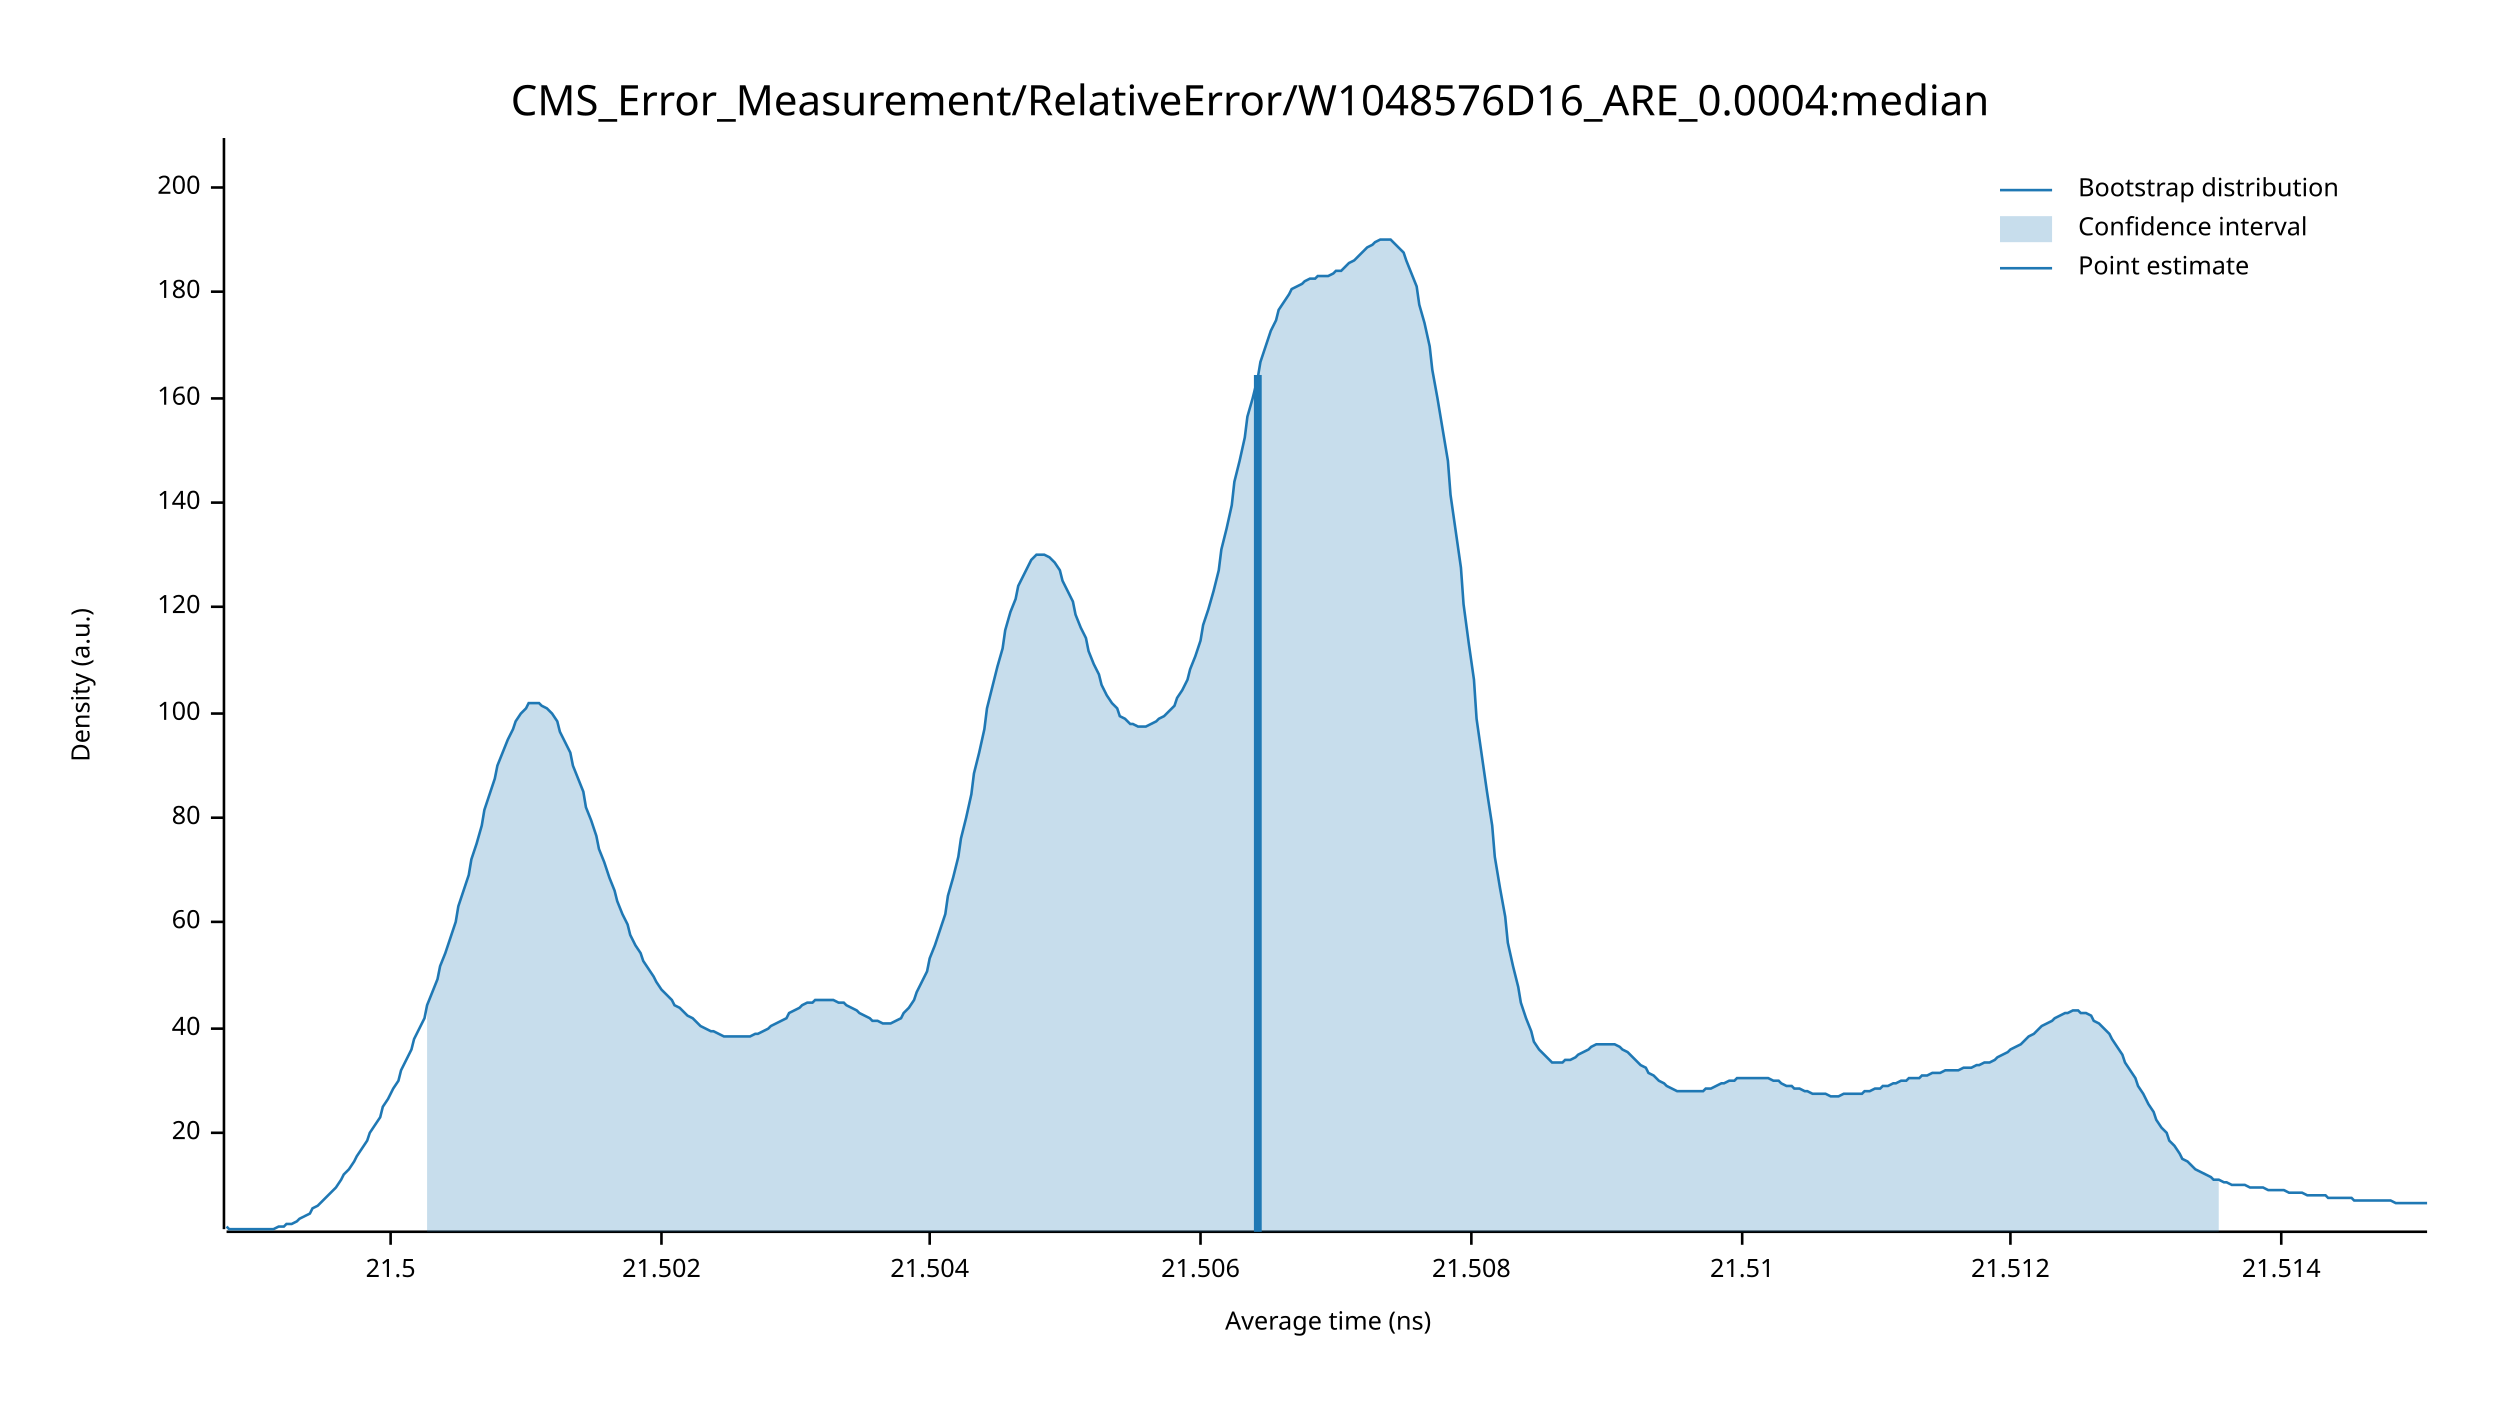
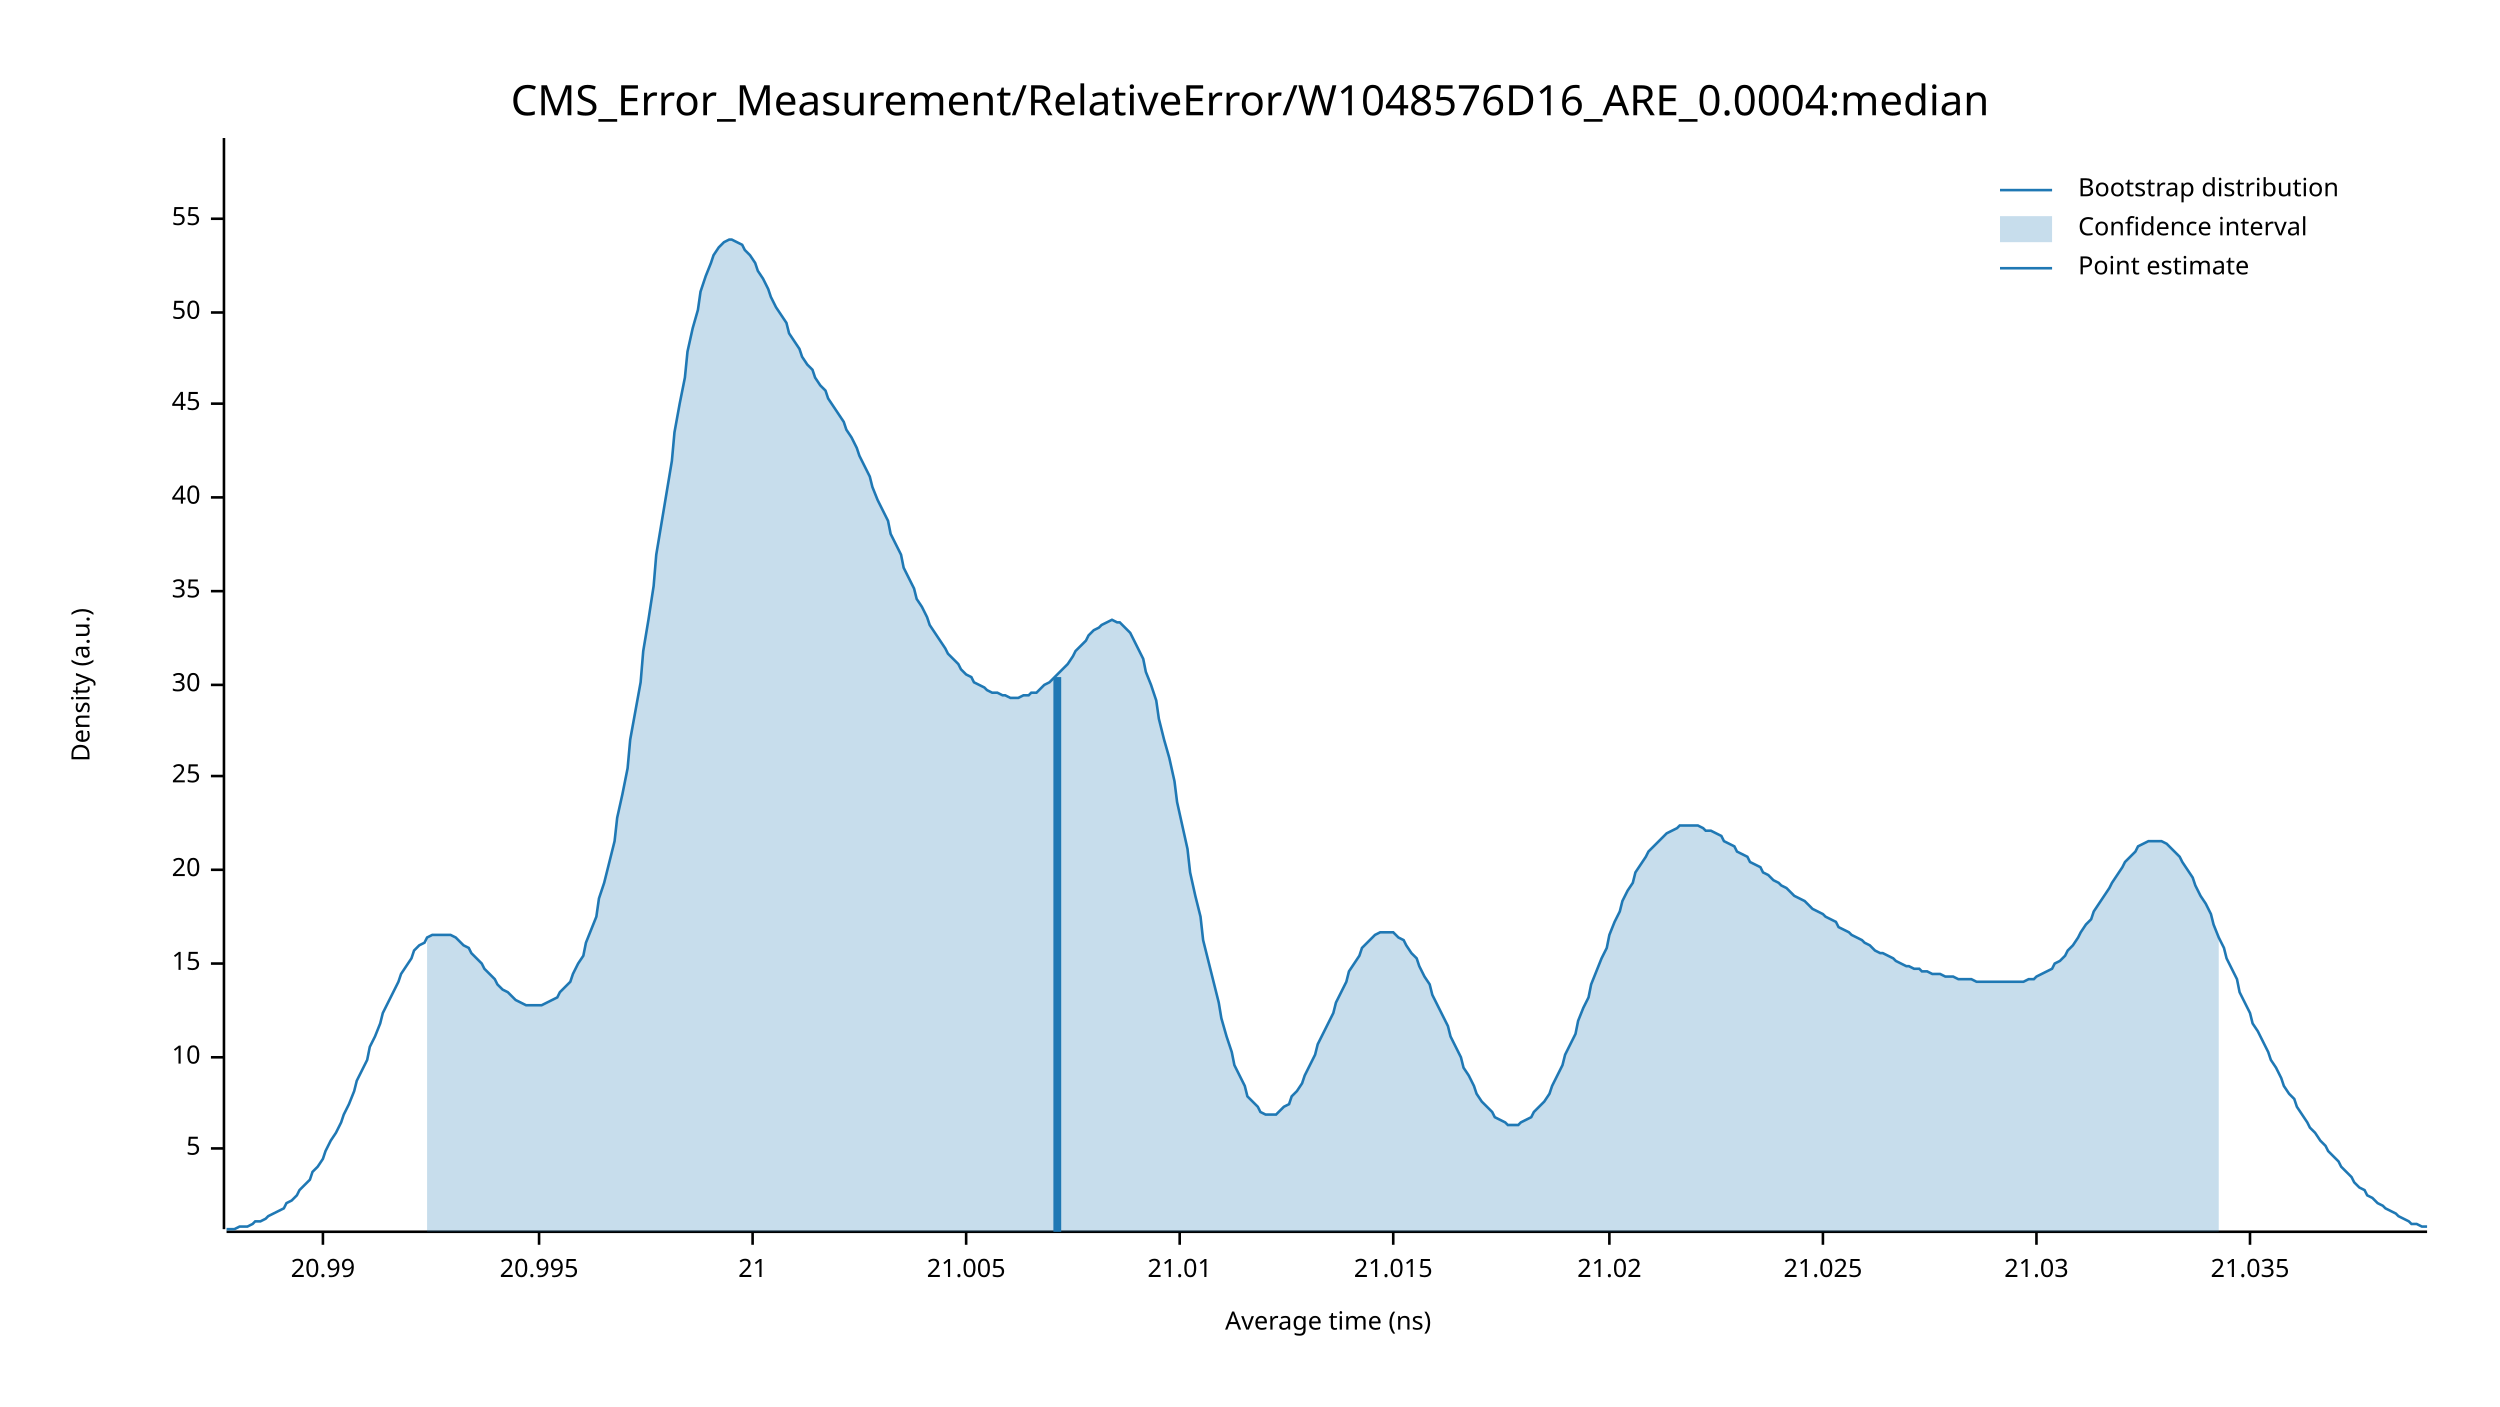
<svg xmlns="http://www.w3.org/2000/svg" width="960" height="540" viewBox="0 0 960 540">
  <text x="480" y="32" dy="0.76em" text-anchor="middle" font-family="sans-serif" font-size="16.129" opacity="1" fill="#000000">
CMS_Error_Measurement/RelativeError/W1048576D16_ARE_0.0004:median
</text>
  <text x="27" y="263" dy="0.76em" text-anchor="middle" font-family="sans-serif" font-size="9.677" opacity="1" fill="#000000" transform="rotate(270, 27, 263)">
Density (a.u.)
</text>
  <text x="510" y="513" dy="-0.5ex" text-anchor="middle" font-family="sans-serif" font-size="9.677" opacity="1" fill="#000000">
Average time (ns)
</text>
  <polyline fill="none" opacity="1" stroke="#000000" stroke-width="1" points="86,53 86,472 " />
-   <text x="77" y="435" dy="0.5ex" text-anchor="end" font-family="sans-serif" font-size="9.677" opacity="1" fill="#000000">
+   <text x="77" y="441" dy="0.5ex" text-anchor="end" font-family="sans-serif" font-size="9.677" opacity="1" fill="#000000">
+ 5
+ </text>
+   <polyline fill="none" opacity="1" stroke="#000000" stroke-width="1" points="81,441 86,441 " />
+   <text x="77" y="406" dy="0.5ex" text-anchor="end" font-family="sans-serif" font-size="9.677" opacity="1" fill="#000000">
+ 10
+ </text>
+   <polyline fill="none" opacity="1" stroke="#000000" stroke-width="1" points="81,406 86,406 " />
+   <text x="77" y="370" dy="0.5ex" text-anchor="end" font-family="sans-serif" font-size="9.677" opacity="1" fill="#000000">
+ 15
+ </text>
+   <polyline fill="none" opacity="1" stroke="#000000" stroke-width="1" points="81,370 86,370 " />
+   <text x="77" y="334" dy="0.5ex" text-anchor="end" font-family="sans-serif" font-size="9.677" opacity="1" fill="#000000">
20
</text>
-   <polyline fill="none" opacity="1" stroke="#000000" stroke-width="1" points="81,435 86,435 " />
-   <text x="77" y="395" dy="0.5ex" text-anchor="end" font-family="sans-serif" font-size="9.677" opacity="1" fill="#000000">
+   <polyline fill="none" opacity="1" stroke="#000000" stroke-width="1" points="81,334 86,334 " />
+   <text x="77" y="298" dy="0.5ex" text-anchor="end" font-family="sans-serif" font-size="9.677" opacity="1" fill="#000000">
+ 25
+ </text>
+   <polyline fill="none" opacity="1" stroke="#000000" stroke-width="1" points="81,298 86,298 " />
+   <text x="77" y="263" dy="0.5ex" text-anchor="end" font-family="sans-serif" font-size="9.677" opacity="1" fill="#000000">
+ 30
+ </text>
+   <polyline fill="none" opacity="1" stroke="#000000" stroke-width="1" points="81,263 86,263 " />
+   <text x="77" y="227" dy="0.5ex" text-anchor="end" font-family="sans-serif" font-size="9.677" opacity="1" fill="#000000">
+ 35
+ </text>
+   <polyline fill="none" opacity="1" stroke="#000000" stroke-width="1" points="81,227 86,227 " />
+   <text x="77" y="191" dy="0.5ex" text-anchor="end" font-family="sans-serif" font-size="9.677" opacity="1" fill="#000000">
40
</text>
-   <polyline fill="none" opacity="1" stroke="#000000" stroke-width="1" points="81,395 86,395 " />
-   <text x="77" y="354" dy="0.5ex" text-anchor="end" font-family="sans-serif" font-size="9.677" opacity="1" fill="#000000">
- 60
+   <polyline fill="none" opacity="1" stroke="#000000" stroke-width="1" points="81,191 86,191 " />
+   <text x="77" y="155" dy="0.5ex" text-anchor="end" font-family="sans-serif" font-size="9.677" opacity="1" fill="#000000">
+ 45
</text>
-   <polyline fill="none" opacity="1" stroke="#000000" stroke-width="1" points="81,354 86,354 " />
-   <text x="77" y="314" dy="0.5ex" text-anchor="end" font-family="sans-serif" font-size="9.677" opacity="1" fill="#000000">
- 80
+   <polyline fill="none" opacity="1" stroke="#000000" stroke-width="1" points="81,155 86,155 " />
+   <text x="77" y="120" dy="0.5ex" text-anchor="end" font-family="sans-serif" font-size="9.677" opacity="1" fill="#000000">
+ 50
</text>
-   <polyline fill="none" opacity="1" stroke="#000000" stroke-width="1" points="81,314 86,314 " />
-   <text x="77" y="274" dy="0.5ex" text-anchor="end" font-family="sans-serif" font-size="9.677" opacity="1" fill="#000000">
- 100
+   <polyline fill="none" opacity="1" stroke="#000000" stroke-width="1" points="81,120 86,120 " />
+   <text x="77" y="84" dy="0.5ex" text-anchor="end" font-family="sans-serif" font-size="9.677" opacity="1" fill="#000000">
+ 55
</text>
-   <polyline fill="none" opacity="1" stroke="#000000" stroke-width="1" points="81,274 86,274 " />
-   <text x="77" y="233" dy="0.5ex" text-anchor="end" font-family="sans-serif" font-size="9.677" opacity="1" fill="#000000">
- 120
+   <polyline fill="none" opacity="1" stroke="#000000" stroke-width="1" points="81,84 86,84 " />
+   <polyline fill="none" opacity="1" stroke="#000000" stroke-width="1" points="87,473 932,473 " />
+   <text x="124" y="483" dy="0.76em" text-anchor="middle" font-family="sans-serif" font-size="9.677" opacity="1" fill="#000000">
+ 20.99
</text>
-   <polyline fill="none" opacity="1" stroke="#000000" stroke-width="1" points="81,233 86,233 " />
-   <text x="77" y="193" dy="0.5ex" text-anchor="end" font-family="sans-serif" font-size="9.677" opacity="1" fill="#000000">
- 140
+   <polyline fill="none" opacity="1" stroke="#000000" stroke-width="1" points="124,473 124,478 " />
+   <text x="207" y="483" dy="0.76em" text-anchor="middle" font-family="sans-serif" font-size="9.677" opacity="1" fill="#000000">
+ 20.995
</text>
-   <polyline fill="none" opacity="1" stroke="#000000" stroke-width="1" points="81,193 86,193 " />
-   <text x="77" y="153" dy="0.5ex" text-anchor="end" font-family="sans-serif" font-size="9.677" opacity="1" fill="#000000">
- 160
+   <polyline fill="none" opacity="1" stroke="#000000" stroke-width="1" points="207,473 207,478 " />
+   <text x="289" y="483" dy="0.76em" text-anchor="middle" font-family="sans-serif" font-size="9.677" opacity="1" fill="#000000">
+ 21
</text>
-   <polyline fill="none" opacity="1" stroke="#000000" stroke-width="1" points="81,153 86,153 " />
-   <text x="77" y="112" dy="0.5ex" text-anchor="end" font-family="sans-serif" font-size="9.677" opacity="1" fill="#000000">
- 180
+   <polyline fill="none" opacity="1" stroke="#000000" stroke-width="1" points="289,473 289,478 " />
+   <text x="371" y="483" dy="0.76em" text-anchor="middle" font-family="sans-serif" font-size="9.677" opacity="1" fill="#000000">
+ 21.005
</text>
-   <polyline fill="none" opacity="1" stroke="#000000" stroke-width="1" points="81,112 86,112 " />
-   <text x="77" y="72" dy="0.5ex" text-anchor="end" font-family="sans-serif" font-size="9.677" opacity="1" fill="#000000">
- 200
+   <polyline fill="none" opacity="1" stroke="#000000" stroke-width="1" points="371,473 371,478 " />
+   <text x="453" y="483" dy="0.76em" text-anchor="middle" font-family="sans-serif" font-size="9.677" opacity="1" fill="#000000">
+ 21.01
</text>
-   <polyline fill="none" opacity="1" stroke="#000000" stroke-width="1" points="81,72 86,72 " />
-   <polyline fill="none" opacity="1" stroke="#000000" stroke-width="1" points="87,473 932,473 " />
-   <text x="150" y="483" dy="0.76em" text-anchor="middle" font-family="sans-serif" font-size="9.677" opacity="1" fill="#000000">
- 21.5
+   <polyline fill="none" opacity="1" stroke="#000000" stroke-width="1" points="453,473 453,478 " />
+   <text x="535" y="483" dy="0.76em" text-anchor="middle" font-family="sans-serif" font-size="9.677" opacity="1" fill="#000000">
+ 21.015
</text>
-   <polyline fill="none" opacity="1" stroke="#000000" stroke-width="1" points="150,473 150,478 " />
-   <text x="254" y="483" dy="0.76em" text-anchor="middle" font-family="sans-serif" font-size="9.677" opacity="1" fill="#000000">
- 21.502
+   <polyline fill="none" opacity="1" stroke="#000000" stroke-width="1" points="535,473 535,478 " />
+   <text x="618" y="483" dy="0.76em" text-anchor="middle" font-family="sans-serif" font-size="9.677" opacity="1" fill="#000000">
+ 21.02
</text>
-   <polyline fill="none" opacity="1" stroke="#000000" stroke-width="1" points="254,473 254,478 " />
-   <text x="357" y="483" dy="0.76em" text-anchor="middle" font-family="sans-serif" font-size="9.677" opacity="1" fill="#000000">
- 21.504
+   <polyline fill="none" opacity="1" stroke="#000000" stroke-width="1" points="618,473 618,478 " />
+   <text x="700" y="483" dy="0.76em" text-anchor="middle" font-family="sans-serif" font-size="9.677" opacity="1" fill="#000000">
+ 21.025
</text>
-   <polyline fill="none" opacity="1" stroke="#000000" stroke-width="1" points="357,473 357,478 " />
-   <text x="461" y="483" dy="0.76em" text-anchor="middle" font-family="sans-serif" font-size="9.677" opacity="1" fill="#000000">
- 21.506
+   <polyline fill="none" opacity="1" stroke="#000000" stroke-width="1" points="700,473 700,478 " />
+   <text x="782" y="483" dy="0.76em" text-anchor="middle" font-family="sans-serif" font-size="9.677" opacity="1" fill="#000000">
+ 21.03
</text>
-   <polyline fill="none" opacity="1" stroke="#000000" stroke-width="1" points="461,473 461,478 " />
-   <text x="565" y="483" dy="0.76em" text-anchor="middle" font-family="sans-serif" font-size="9.677" opacity="1" fill="#000000">
- 21.508
+   <polyline fill="none" opacity="1" stroke="#000000" stroke-width="1" points="782,473 782,478 " />
+   <text x="864" y="483" dy="0.76em" text-anchor="middle" font-family="sans-serif" font-size="9.677" opacity="1" fill="#000000">
+ 21.035
</text>
-   <polyline fill="none" opacity="1" stroke="#000000" stroke-width="1" points="565,473 565,478 " />
-   <text x="669" y="483" dy="0.76em" text-anchor="middle" font-family="sans-serif" font-size="9.677" opacity="1" fill="#000000">
- 21.51
- </text>
-   <polyline fill="none" opacity="1" stroke="#000000" stroke-width="1" points="669,473 669,478 " />
-   <text x="772" y="483" dy="0.76em" text-anchor="middle" font-family="sans-serif" font-size="9.677" opacity="1" fill="#000000">
- 21.512
- </text>
-   <polyline fill="none" opacity="1" stroke="#000000" stroke-width="1" points="772,473 772,478 " />
-   <text x="876" y="483" dy="0.76em" text-anchor="middle" font-family="sans-serif" font-size="9.677" opacity="1" fill="#000000">
- 21.514
- </text>
-   <polyline fill="none" opacity="1" stroke="#000000" stroke-width="1" points="876,473 876,478 " />
-   <polyline fill="none" opacity="1" stroke="#1F78B4" stroke-width="1" points="87,471 88,472 90,472 92,472 93,472 95,472 97,472 98,472 100,472 102,472 103,472 105,472 107,471 109,471 110,470 112,470 114,469 115,468 117,467 119,466 120,464 122,463 124,461 125,460 127,458 129,456 131,453 132,451 134,449 136,446 137,444 139,441 141,438 142,435 144,432 146,429 147,425 149,422 151,418 153,415 154,411 156,407 158,403 159,399 161,395 163,391 164,386 166,381 168,376 169,371 171,366 173,360 175,354 176,348 178,342 180,336 181,330 183,324 185,317 186,311 188,305 190,299 191,294 193,289 195,284 197,280 198,277 200,274 202,272 203,270 205,270 207,270 208,271 210,272 212,274 214,277 215,281 217,285 219,289 220,294 222,299 224,304 225,310 227,315 229,321 230,326 232,331 234,337 236,342 237,346 239,351 241,355 242,359 244,363 246,366 247,369 249,372 251,375 252,377 254,380 256,382 258,384 259,386 261,387 263,389 264,390 266,391 268,393 269,394 271,395 273,396 274,396 276,397 278,398 280,398 281,398 283,398 285,398 286,398 288,398 290,397 291,397 293,396 295,395 296,394 298,393 300,392 302,391 303,389 305,388 307,387 308,386 310,385 312,385 313,384 315,384 317,384 318,384 320,384 322,385 324,385 325,386 327,387 329,388 330,389 332,390 334,391 335,392 337,392 339,393 341,393 342,393 344,392 346,391 347,389 349,387 351,384 352,381 354,377 356,373 357,368 359,363 361,357 363,351 364,344 366,337 368,329 369,322 371,314 373,305 374,297 376,289 378,280 379,272 381,264 383,256 385,249 386,242 388,235 390,230 391,225 393,221 395,217 396,215 398,213 400,213 401,213 403,214 405,216 407,219 408,223 410,227 412,231 413,236 415,241 417,245 418,250 420,255 422,259 423,263 425,267 427,270 429,272 430,275 432,276 434,278 435,278 437,279 439,279 440,279 442,278 444,277 445,276 447,275 449,273 451,271 452,268 454,265 456,261 457,257 459,252 461,246 462,240 464,234 466,227 468,219 469,211 471,203 473,194 474,185 476,177 478,168 479,160 481,153 483,145 484,139 486,133 488,127 490,123 491,119 493,116 495,113 496,111 498,110 500,109 501,108 503,107 505,107 506,106 508,106 510,106 512,105 513,104 515,104 517,102 518,101 520,100 522,98 523,97 525,95 527,94 528,93 530,92 532,92 534,92 535,93 537,95 539,97 540,100 542,105 544,110 545,117 547,124 549,133 550,142 552,153 554,165 556,177 557,190 559,204 561,218 562,232 564,247 566,261 567,276 569,290 571,304 573,317 574,329 576,341 578,352 579,362 581,371 583,379 584,385 586,391 588,396 589,400 591,403 593,405 595,407 596,408 598,408 600,408 601,407 603,407 605,406 606,405 608,404 610,403 611,402 613,401 615,401 617,401 618,401 620,401 622,402 623,403 625,404 627,406 628,407 630,409 632,410 633,412 635,413 637,415 639,416 640,417 642,418 644,419 645,419 647,419 649,419 650,419 652,419 654,419 655,418 657,418 659,417 661,416 662,416 664,415 666,415 667,414 669,414 671,414 672,414 674,414 676,414 677,414 679,414 681,415 683,415 684,416 686,417 688,417 689,418 691,418 693,419 694,419 696,420 698,420 700,420 701,420 703,421 705,421 706,421 708,420 710,420 711,420 713,420 715,420 716,419 718,419 720,418 722,418 723,417 725,417 727,416 728,416 730,415 732,415 733,414 735,414 737,414 738,413 740,413 742,412 744,412 745,412 747,411 749,411 750,411 752,411 754,410 755,410 757,410 759,409 760,409 762,408 764,408 766,407 767,406 769,405 771,404 772,403 774,402 776,401 777,400 779,398 781,397 782,396 784,394 786,393 788,392 789,391 791,390 793,389 794,389 796,388 798,388 799,389 801,389 803,390 804,392 806,393 808,395 810,397 811,399 813,402 815,405 816,408 818,411 820,414 821,417 823,420 825,424 827,427 828,430 830,433 832,435 833,438 835,440 837,443 838,445 840,446 842,448 843,449 845,450 847,451 849,452 850,453 852,453 854,454 855,454 857,455 859,455 860,455 862,455 864,456 865,456 867,456 869,456 871,457 872,457 874,457 876,457 877,457 879,458 881,458 882,458 884,458 886,459 887,459 889,459 891,459 893,459 894,460 896,460 898,460 899,460 901,460 903,460 904,461 906,461 908,461 909,461 911,461 913,461 915,461 916,461 918,461 920,462 921,462 923,462 925,462 926,462 928,462 930,462 932,462 " />
-   <polygon opacity="0.25" fill="#1F78B4" points="164,386 166,381 168,376 169,371 171,366 173,360 175,354 176,348 178,342 180,336 181,330 183,324 185,317 186,311 188,305 190,299 191,294 193,289 195,284 197,280 198,277 200,274 202,272 203,270 205,270 207,270 208,271 210,272 212,274 214,277 215,281 217,285 219,289 220,294 222,299 224,304 225,310 227,315 229,321 230,326 232,331 234,337 236,342 237,346 239,351 241,355 242,359 244,363 246,366 247,369 249,372 251,375 252,377 254,380 256,382 258,384 259,386 261,387 263,389 264,390 266,391 268,393 269,394 271,395 273,396 274,396 276,397 278,398 280,398 281,398 283,398 285,398 286,398 288,398 290,397 291,397 293,396 295,395 296,394 298,393 300,392 302,391 303,389 305,388 307,387 308,386 310,385 312,385 313,384 315,384 317,384 318,384 320,384 322,385 324,385 325,386 327,387 329,388 330,389 332,390 334,391 335,392 337,392 339,393 341,393 342,393 344,392 346,391 347,389 349,387 351,384 352,381 354,377 356,373 357,368 359,363 361,357 363,351 364,344 366,337 368,329 369,322 371,314 373,305 374,297 376,289 378,280 379,272 381,264 383,256 385,249 386,242 388,235 390,230 391,225 393,221 395,217 396,215 398,213 400,213 401,213 403,214 405,216 407,219 408,223 410,227 412,231 413,236 415,241 417,245 418,250 420,255 422,259 423,263 425,267 427,270 429,272 430,275 432,276 434,278 435,278 437,279 439,279 440,279 442,278 444,277 445,276 447,275 449,273 451,271 452,268 454,265 456,261 457,257 459,252 461,246 462,240 464,234 466,227 468,219 469,211 471,203 473,194 474,185 476,177 478,168 479,160 481,153 483,145 484,139 486,133 488,127 490,123 491,119 493,116 495,113 496,111 498,110 500,109 501,108 503,107 505,107 506,106 508,106 510,106 512,105 513,104 515,104 517,102 518,101 520,100 522,98 523,97 525,95 527,94 528,93 530,92 532,92 534,92 535,93 537,95 539,97 540,100 542,105 544,110 545,117 547,124 549,133 550,142 552,153 554,165 556,177 557,190 559,204 561,218 562,232 564,247 566,261 567,276 569,290 571,304 573,317 574,329 576,341 578,352 579,362 581,371 583,379 584,385 586,391 588,396 589,400 591,403 593,405 595,407 596,408 598,408 600,408 601,407 603,407 605,406 606,405 608,404 610,403 611,402 613,401 615,401 617,401 618,401 620,401 622,402 623,403 625,404 627,406 628,407 630,409 632,410 633,412 635,413 637,415 639,416 640,417 642,418 644,419 645,419 647,419 649,419 650,419 652,419 654,419 655,418 657,418 659,417 661,416 662,416 664,415 666,415 667,414 669,414 671,414 672,414 674,414 676,414 677,414 679,414 681,415 683,415 684,416 686,417 688,417 689,418 691,418 693,419 694,419 696,420 698,420 700,420 701,420 703,421 705,421 706,421 708,420 710,420 711,420 713,420 715,420 716,419 718,419 720,418 722,418 723,417 725,417 727,416 728,416 730,415 732,415 733,414 735,414 737,414 738,413 740,413 742,412 744,412 745,412 747,411 749,411 750,411 752,411 754,410 755,410 757,410 759,409 760,409 762,408 764,408 766,407 767,406 769,405 771,404 772,403 774,402 776,401 777,400 779,398 781,397 782,396 784,394 786,393 788,392 789,391 791,390 793,389 794,389 796,388 798,388 799,389 801,389 803,390 804,392 806,393 808,395 810,397 811,399 813,402 815,405 816,408 818,411 820,414 821,417 823,420 825,424 827,427 828,430 830,433 832,435 833,438 835,440 837,443 838,445 840,446 842,448 843,449 845,450 847,451 849,452 850,453 852,453 852,473 164,473 " />
-   <polyline fill="none" opacity="1" stroke="#1F78B4" stroke-width="3" points="483,473 483,144 " />
+   <polyline fill="none" opacity="1" stroke="#000000" stroke-width="1" points="864,473 864,478 " />
+   <polyline fill="none" opacity="1" stroke="#1F78B4" stroke-width="1" points="87,472 88,472 90,472 92,471 93,471 95,471 97,470 98,469 100,469 102,468 103,467 105,466 107,465 109,464 110,462 112,461 114,459 115,457 117,455 119,453 120,450 122,448 124,445 125,442 127,438 129,435 131,431 132,428 134,424 136,419 137,415 139,411 141,407 142,402 144,398 146,393 147,389 149,385 151,381 153,377 154,374 156,371 158,368 159,365 161,363 163,362 164,360 166,359 168,359 169,359 171,359 173,359 175,360 176,361 178,363 180,364 181,366 183,368 185,370 186,372 188,374 190,376 191,378 193,380 195,381 197,383 198,384 200,385 202,386 203,386 205,386 207,386 208,386 210,385 212,384 214,383 215,381 217,379 219,377 220,374 222,370 224,367 225,362 227,357 229,352 230,345 232,339 234,331 236,323 237,314 239,305 241,295 242,284 244,273 246,262 247,250 249,238 251,225 252,213 254,201 256,189 258,177 259,166 261,155 263,145 264,135 266,126 268,119 269,112 271,106 273,101 274,98 276,95 278,93 280,92 281,92 283,93 285,94 286,96 288,98 290,101 291,104 293,107 295,111 296,114 298,118 300,121 302,124 303,128 305,131 307,134 308,137 310,140 312,142 313,145 315,148 317,150 318,153 320,156 322,159 324,162 325,165 327,168 329,172 330,175 332,179 334,183 335,187 337,192 339,196 341,200 342,205 344,209 346,213 347,218 349,222 351,226 352,230 354,233 356,237 357,240 359,243 361,246 363,249 364,251 366,253 368,255 369,257 371,259 373,260 374,262 376,263 378,264 379,265 381,266 383,266 385,267 386,267 388,268 390,268 391,268 393,267 395,267 396,266 398,266 400,264 401,263 403,262 405,260 407,258 408,257 410,255 412,252 413,250 415,248 417,246 418,244 420,242 422,241 423,240 425,239 427,238 429,239 430,239 432,241 434,243 435,245 437,249 439,253 440,258 442,263 444,269 445,276 447,284 449,291 451,300 452,308 454,317 456,326 457,335 459,344 461,352 462,361 464,369 466,377 468,385 469,391 471,398 473,404 474,409 476,413 478,417 479,421 481,423 483,425 484,427 486,428 488,428 490,428 491,427 493,425 495,424 496,421 498,419 500,416 501,413 503,409 505,405 506,401 508,397 510,393 512,389 513,385 515,381 517,377 518,373 520,370 522,367 523,364 525,362 527,360 528,359 530,358 532,358 534,358 535,358 537,360 539,361 540,363 542,366 544,368 545,371 547,375 549,378 550,382 552,386 554,390 556,394 557,398 559,402 561,406 562,410 564,413 566,417 567,420 569,423 571,425 573,427 574,429 576,430 578,431 579,432 581,432 583,432 584,431 586,430 588,429 589,427 591,425 593,423 595,420 596,417 598,413 600,409 601,405 603,401 605,397 606,392 608,387 610,383 611,378 613,373 615,368 617,364 618,359 620,354 622,350 623,346 625,342 627,339 628,335 630,332 632,329 633,327 635,325 637,323 639,321 640,320 642,319 644,318 645,317 647,317 649,317 650,317 652,317 654,318 655,319 657,319 659,320 661,321 662,323 664,324 666,325 667,327 669,328 671,329 672,331 674,332 676,333 677,335 679,336 681,338 683,339 684,340 686,341 688,343 689,344 691,345 693,346 694,347 696,349 698,350 700,351 701,352 703,353 705,354 706,356 708,357 710,358 711,359 713,360 715,361 716,362 718,363 720,365 722,366 723,366 725,367 727,368 728,369 730,370 732,371 733,371 735,372 737,372 738,373 740,373 742,374 744,374 745,374 747,375 749,375 750,375 752,376 754,376 755,376 757,376 759,377 760,377 762,377 764,377 766,377 767,377 769,377 771,377 772,377 774,377 776,377 777,377 779,376 781,376 782,375 784,374 786,373 788,372 789,370 791,369 793,367 794,365 796,363 798,360 799,358 801,355 803,353 804,350 806,347 808,344 810,341 811,339 813,336 815,333 816,331 818,329 820,327 821,325 823,324 825,323 827,323 828,323 830,323 832,324 833,325 835,327 837,329 838,331 840,334 842,337 843,340 845,344 847,347 849,351 850,355 852,360 854,364 855,368 857,372 859,376 860,381 862,385 864,389 865,393 867,396 869,400 871,404 872,407 874,410 876,414 877,417 879,420 881,422 882,425 884,428 886,431 887,433 889,435 891,438 893,440 894,442 896,444 898,446 899,448 901,450 903,452 904,454 906,456 908,457 909,459 911,460 913,462 915,463 916,464 918,465 920,466 921,467 923,468 925,469 926,470 928,470 930,471 932,471 " />
+   <polygon opacity="0.25" fill="#1F78B4" points="164,360 166,359 168,359 169,359 171,359 173,359 175,360 176,361 178,363 180,364 181,366 183,368 185,370 186,372 188,374 190,376 191,378 193,380 195,381 197,383 198,384 200,385 202,386 203,386 205,386 207,386 208,386 210,385 212,384 214,383 215,381 217,379 219,377 220,374 222,370 224,367 225,362 227,357 229,352 230,345 232,339 234,331 236,323 237,314 239,305 241,295 242,284 244,273 246,262 247,250 249,238 251,225 252,213 254,201 256,189 258,177 259,166 261,155 263,145 264,135 266,126 268,119 269,112 271,106 273,101 274,98 276,95 278,93 280,92 281,92 283,93 285,94 286,96 288,98 290,101 291,104 293,107 295,111 296,114 298,118 300,121 302,124 303,128 305,131 307,134 308,137 310,140 312,142 313,145 315,148 317,150 318,153 320,156 322,159 324,162 325,165 327,168 329,172 330,175 332,179 334,183 335,187 337,192 339,196 341,200 342,205 344,209 346,213 347,218 349,222 351,226 352,230 354,233 356,237 357,240 359,243 361,246 363,249 364,251 366,253 368,255 369,257 371,259 373,260 374,262 376,263 378,264 379,265 381,266 383,266 385,267 386,267 388,268 390,268 391,268 393,267 395,267 396,266 398,266 400,264 401,263 403,262 405,260 407,258 408,257 410,255 412,252 413,250 415,248 417,246 418,244 420,242 422,241 423,240 425,239 427,238 429,239 430,239 432,241 434,243 435,245 437,249 439,253 440,258 442,263 444,269 445,276 447,284 449,291 451,300 452,308 454,317 456,326 457,335 459,344 461,352 462,361 464,369 466,377 468,385 469,391 471,398 473,404 474,409 476,413 478,417 479,421 481,423 483,425 484,427 486,428 488,428 490,428 491,427 493,425 495,424 496,421 498,419 500,416 501,413 503,409 505,405 506,401 508,397 510,393 512,389 513,385 515,381 517,377 518,373 520,370 522,367 523,364 525,362 527,360 528,359 530,358 532,358 534,358 535,358 537,360 539,361 540,363 542,366 544,368 545,371 547,375 549,378 550,382 552,386 554,390 556,394 557,398 559,402 561,406 562,410 564,413 566,417 567,420 569,423 571,425 573,427 574,429 576,430 578,431 579,432 581,432 583,432 584,431 586,430 588,429 589,427 591,425 593,423 595,420 596,417 598,413 600,409 601,405 603,401 605,397 606,392 608,387 610,383 611,378 613,373 615,368 617,364 618,359 620,354 622,350 623,346 625,342 627,339 628,335 630,332 632,329 633,327 635,325 637,323 639,321 640,320 642,319 644,318 645,317 647,317 649,317 650,317 652,317 654,318 655,319 657,319 659,320 661,321 662,323 664,324 666,325 667,327 669,328 671,329 672,331 674,332 676,333 677,335 679,336 681,338 683,339 684,340 686,341 688,343 689,344 691,345 693,346 694,347 696,349 698,350 700,351 701,352 703,353 705,354 706,356 708,357 710,358 711,359 713,360 715,361 716,362 718,363 720,365 722,366 723,366 725,367 727,368 728,369 730,370 732,371 733,371 735,372 737,372 738,373 740,373 742,374 744,374 745,374 747,375 749,375 750,375 752,376 754,376 755,376 757,376 759,377 760,377 762,377 764,377 766,377 767,377 769,377 771,377 772,377 774,377 776,377 777,377 779,376 781,376 782,375 784,374 786,373 788,372 789,370 791,369 793,367 794,365 796,363 798,360 799,358 801,355 803,353 804,350 806,347 808,344 810,341 811,339 813,336 815,333 816,331 818,329 820,327 821,325 823,324 825,323 827,323 828,323 830,323 832,324 833,325 835,327 837,329 838,331 840,334 842,337 843,340 845,344 847,347 849,351 850,355 852,360 852,473 164,473 " />
+   <polyline fill="none" opacity="1" stroke="#1F78B4" stroke-width="3" points="406,473 406,260 " />
  <text x="798" y="68" dy="0.76em" text-anchor="start" font-family="sans-serif" font-size="9.677" opacity="1" fill="#000000">
Bootstrap distribution
</text>
  <text x="798" y="83" dy="0.76em" text-anchor="start" font-family="sans-serif" font-size="9.677" opacity="1" fill="#000000">
Confidence interval
</text>
  <text x="798" y="98" dy="0.76em" text-anchor="start" font-family="sans-serif" font-size="9.677" opacity="1" fill="#000000">
Point estimate
</text>
  <polyline fill="none" opacity="1" stroke="#1F78B4" stroke-width="1" points="768,73 788,73 " />
  <rect x="768" y="83" width="20" height="10" opacity="0.25" fill="#1F78B4" stroke="none" />
  <polyline fill="none" opacity="1" stroke="#1F78B4" stroke-width="1" points="768,103 788,103 " />
</svg>
